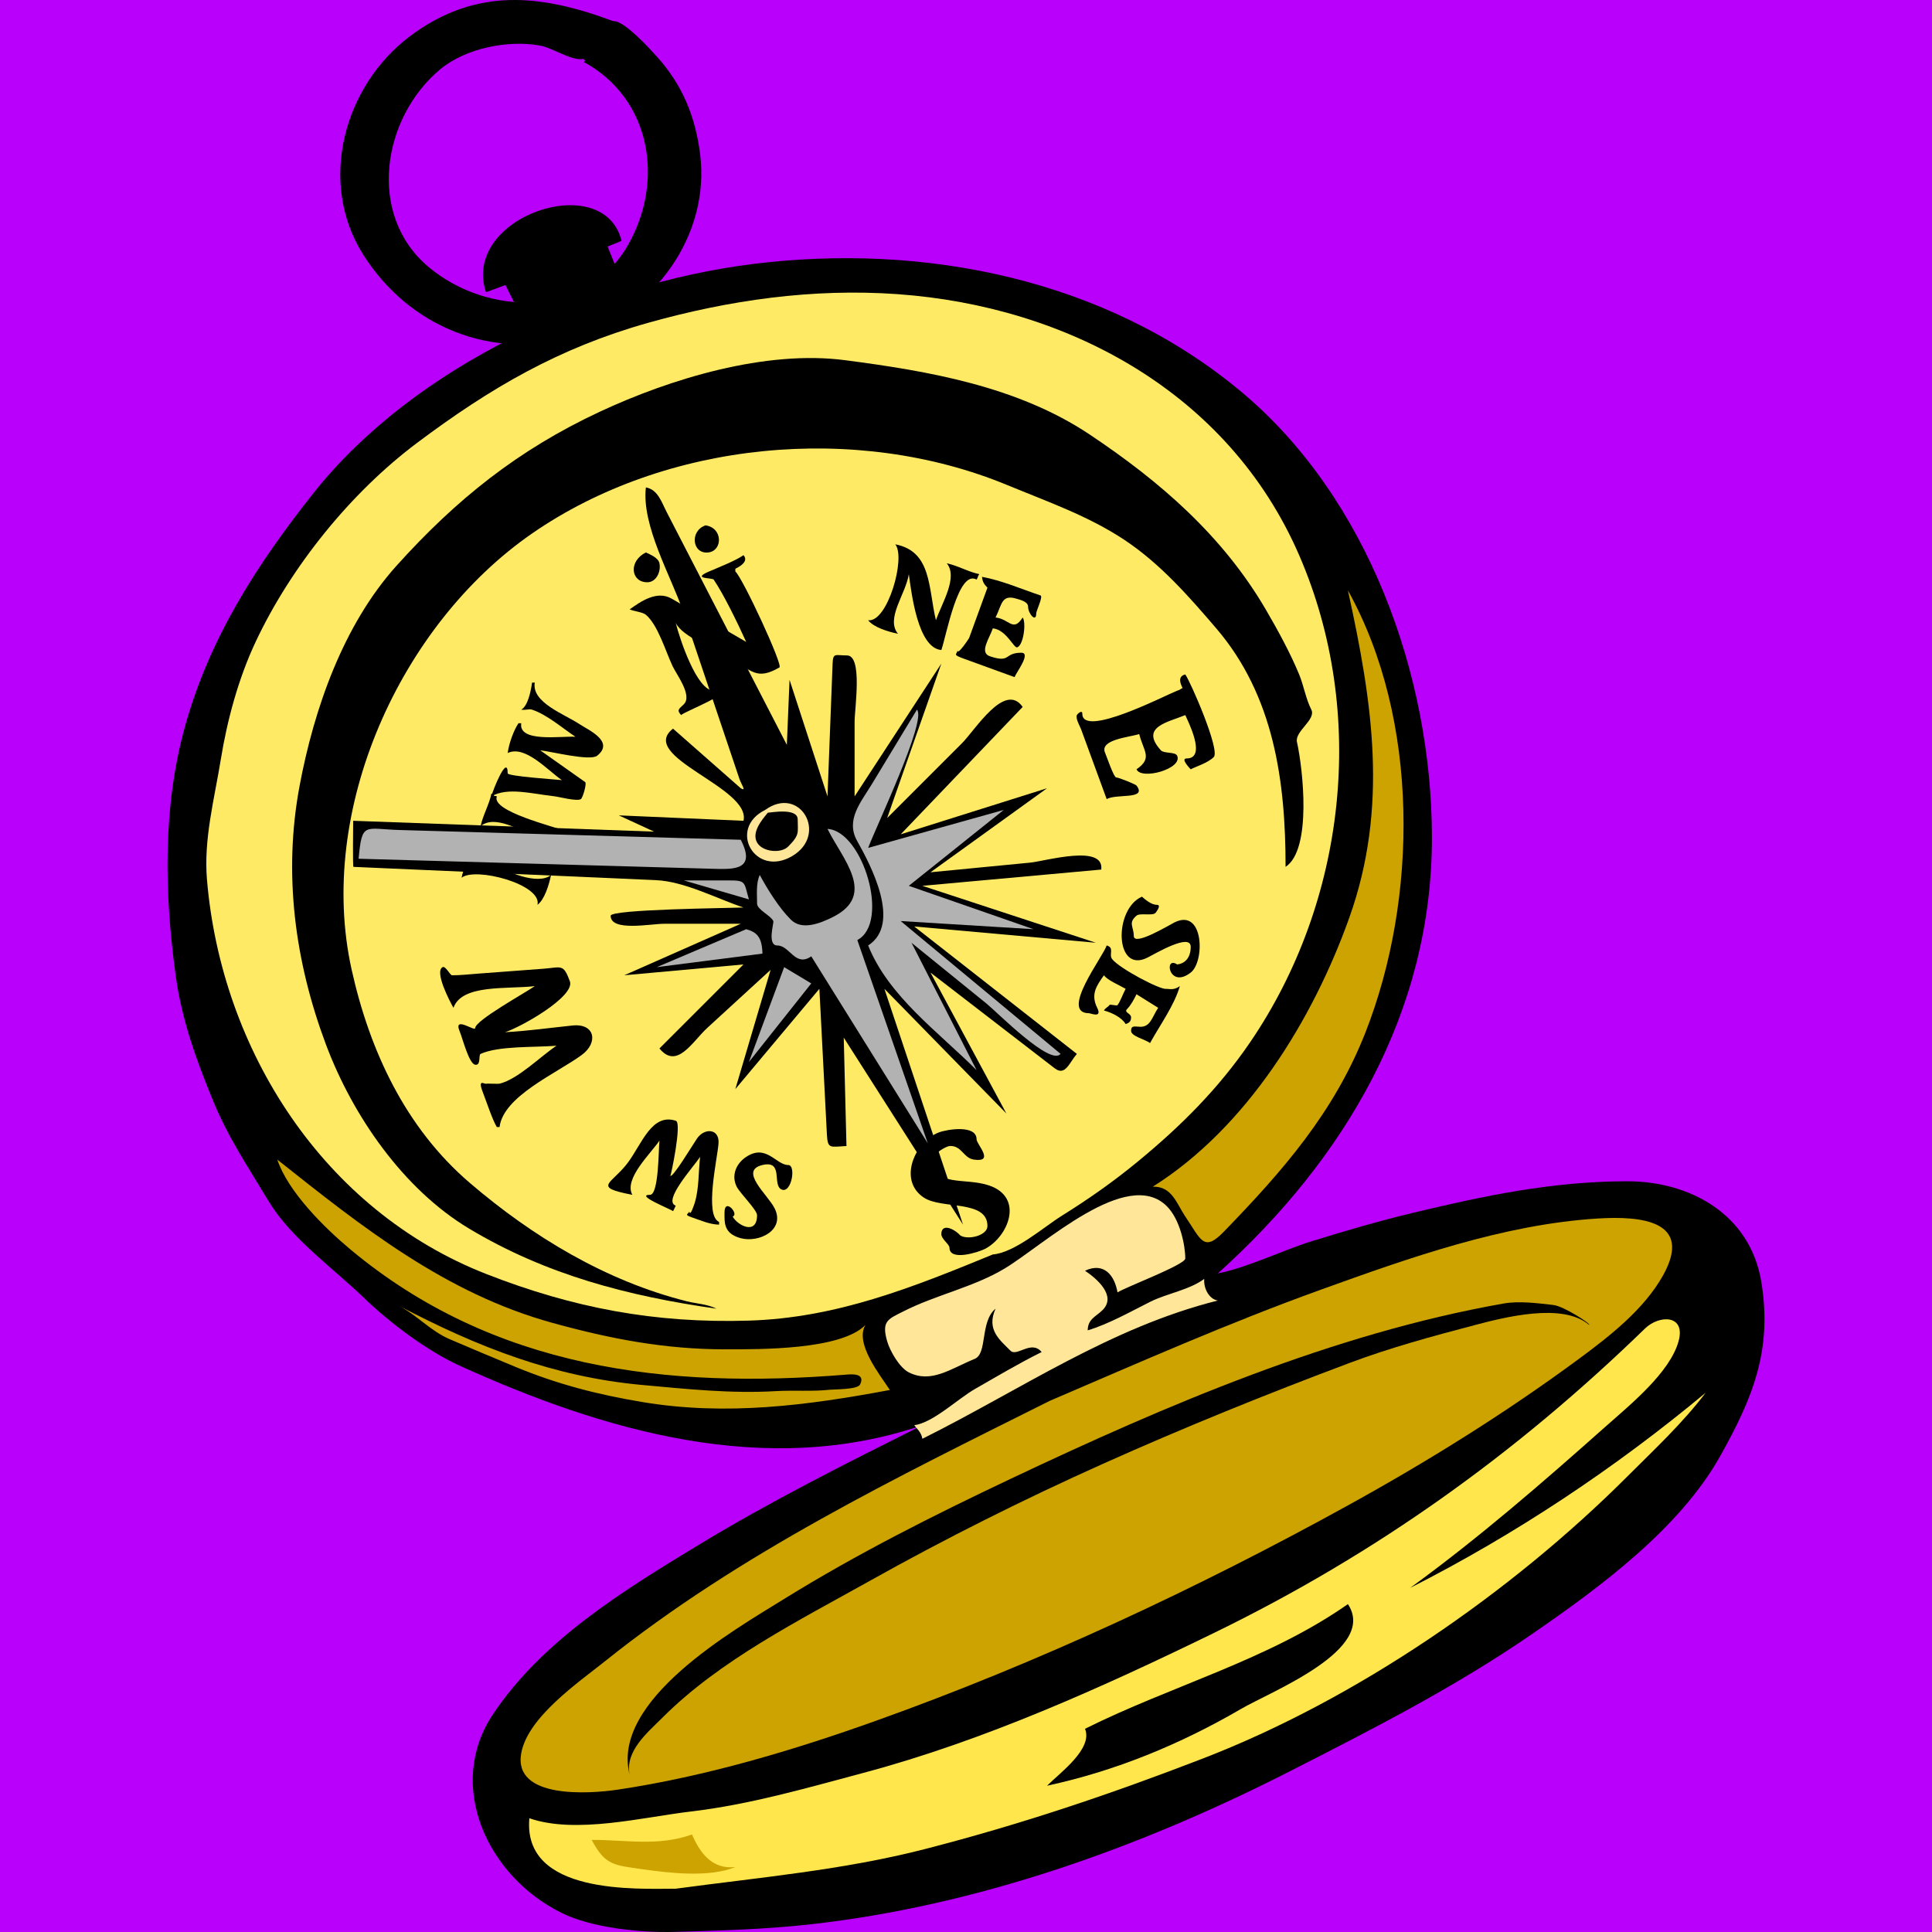
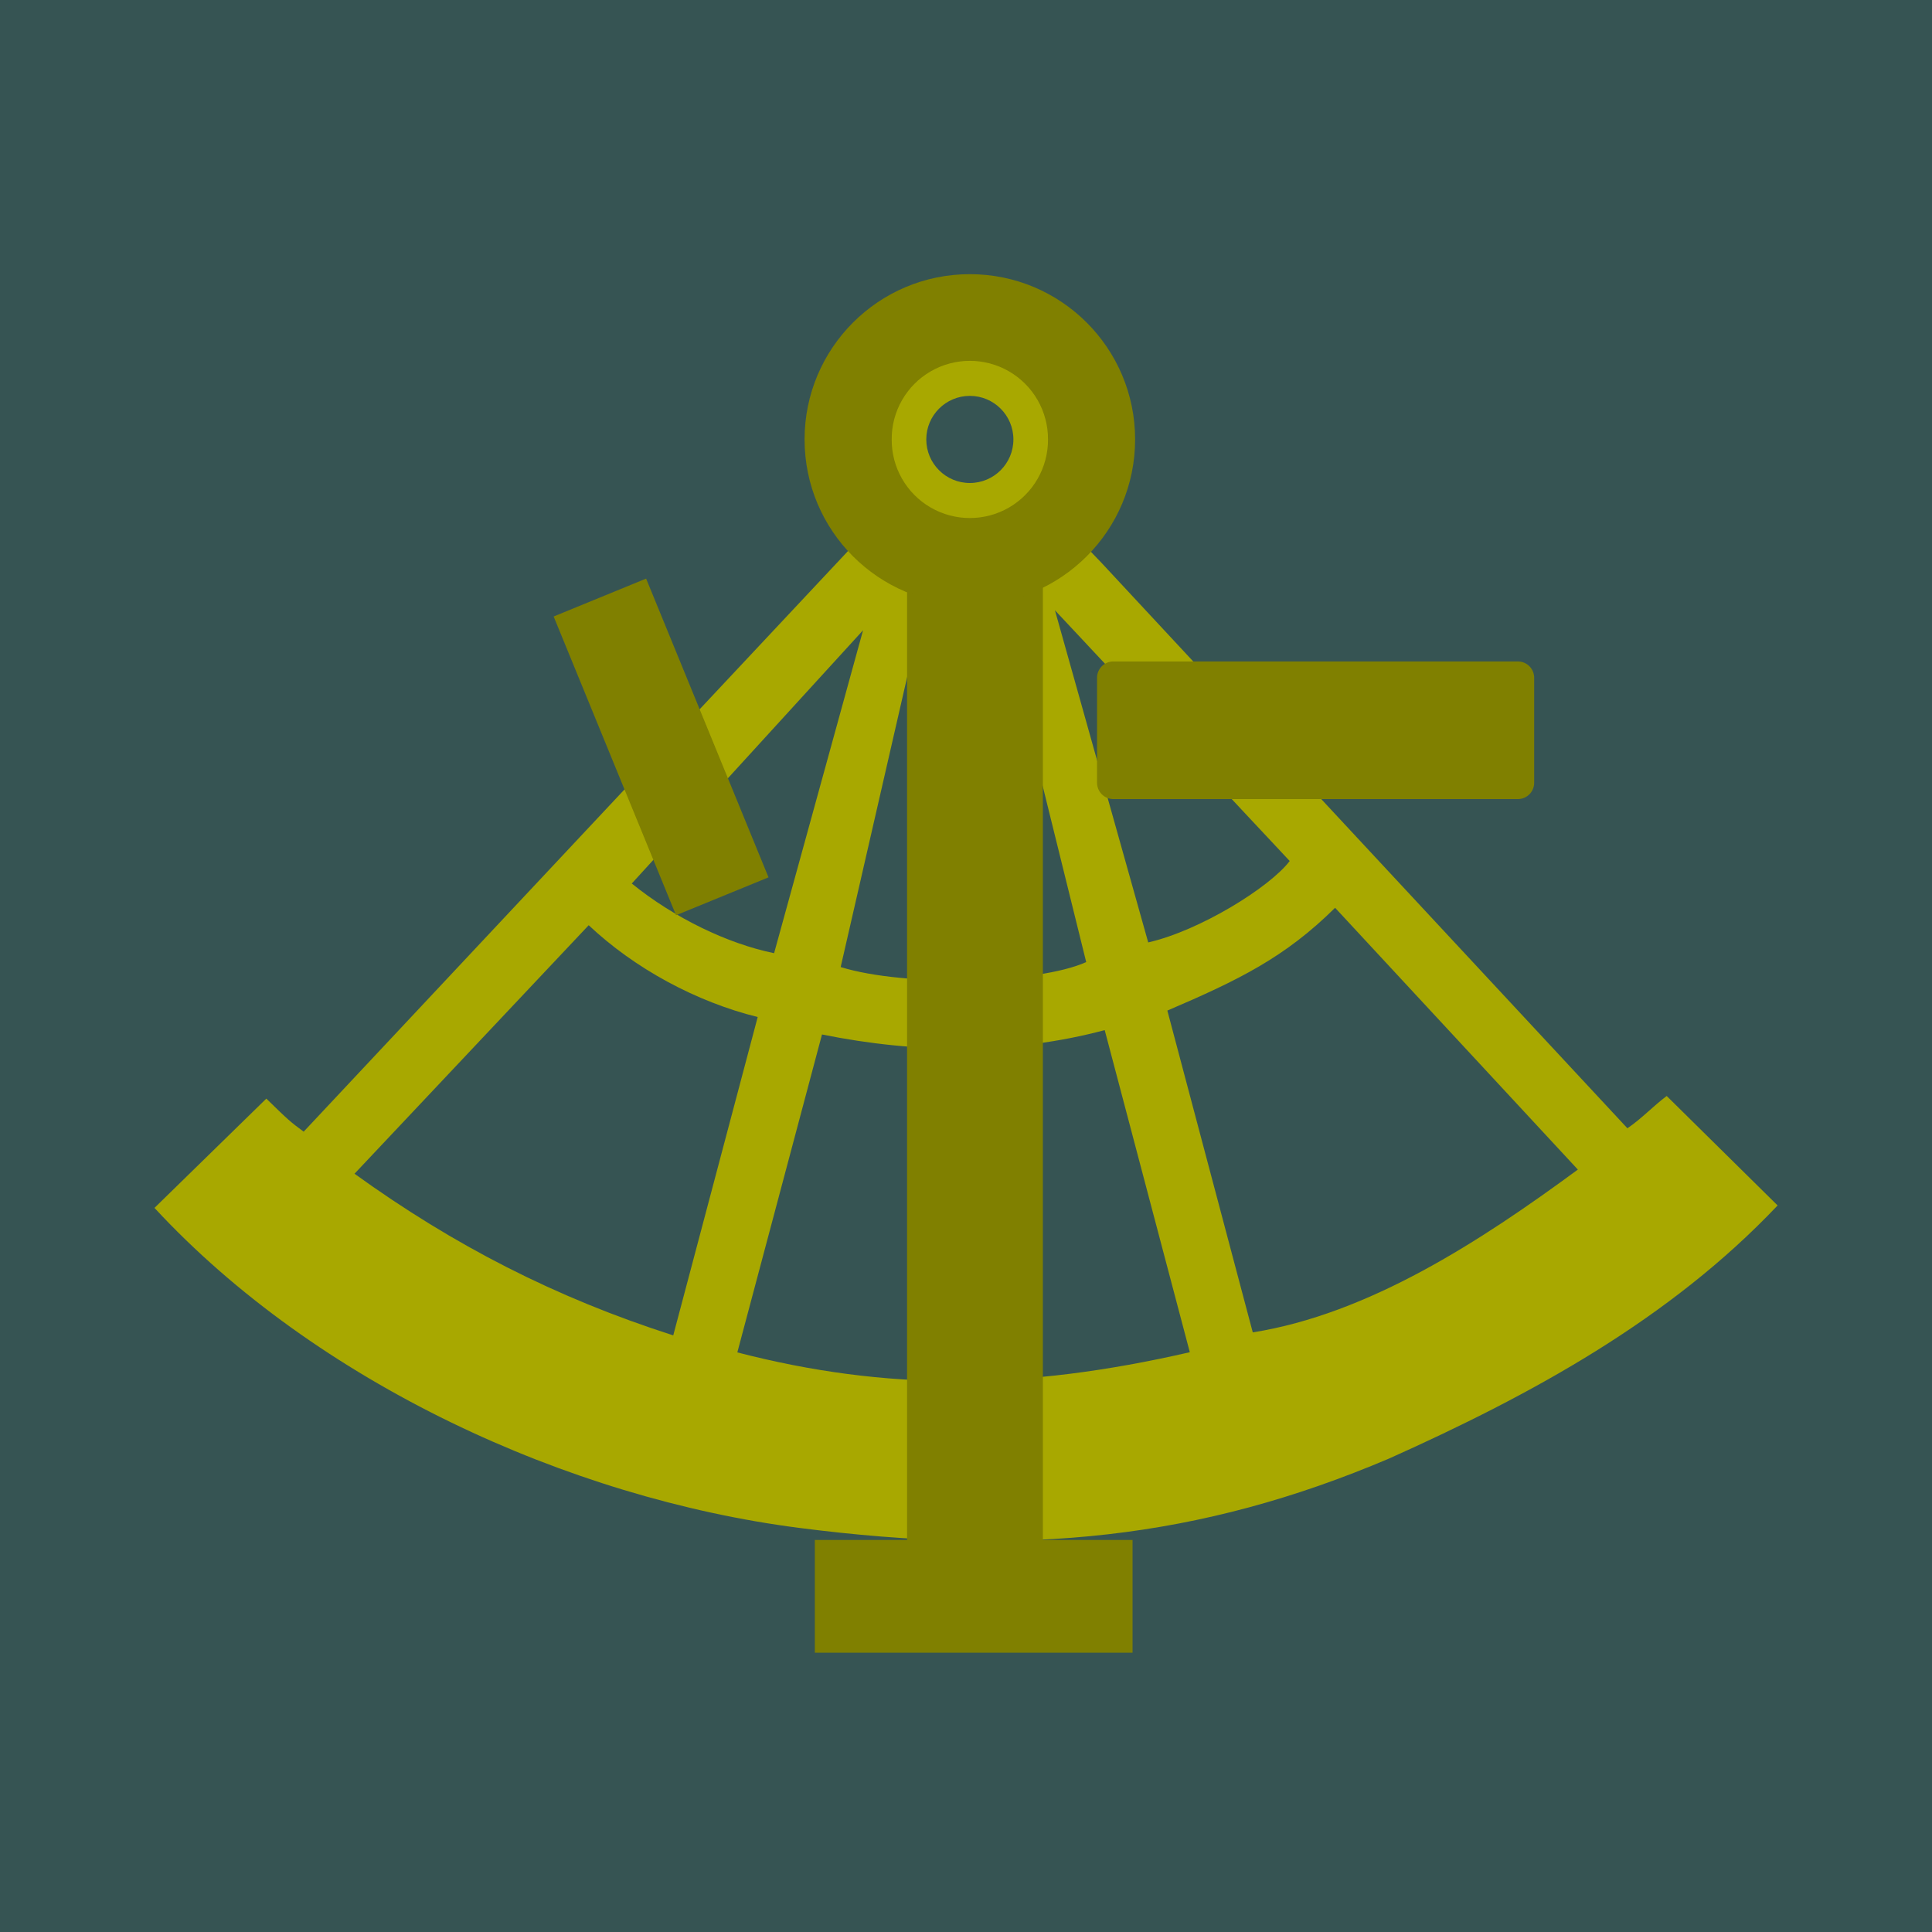
- <svg xmlns="http://www.w3.org/2000/svg" width="200px" height="200px" id="svg1345">
-   <defs id="defs1347" />
-   <g id="layer1">
-     <rect style="fill:#b800fb;fill-opacity:1;stroke:none;stroke-width:0.625;stroke-miterlimit:4;stroke-dasharray:none;stroke-opacity:1;overflow:visible" id="rect1345" width="200" height="200" x="0" y="0" />
-     <g transform="matrix(0.745012,0,0,0.745012,17.34203,2.729492e-5)" style="overflow:visible" id="g3">
-       <path d="M 104.887,198.034 C 94.294,203.33 83.789,208.597 73.656,214.749 C 63.303,221.034 52.063,227.929 45.214,238.206 C 38.602,248.128 44.44,260.731 54.798,265.824 C 58.954,267.867 65.705,268.567 70.391,268.436 C 76.745,268.259 82.976,268.092 89.288,267.391 C 112.565,264.805 135.244,256.671 155.971,246.108 C 167.549,240.208 178.894,234.425 189.623,227.034 C 198.915,220.633 210.046,212.459 215.708,202.385 C 220.308,194.202 223.019,187.525 221.449,178.072 C 219.908,168.788 211.644,164.138 202.817,164.138 C 192.52,164.138 183.004,166.133 173.031,168.527 C 168.33,169.655 163.742,170.993 159.121,172.424 C 154.804,173.762 150.331,176.036 145.937,176.943 C 163.578,161.068 175.718,140.612 175.689,116.31 C 175.662,93.875 166.822,69.118 149.131,54.381 C 130.369,38.751 105.105,33.704 81.253,36.691 C 59.256,39.445 34.268,50.842 20.241,68.559 C 12.447,78.404 5.862,88.604 2.446,100.868 C -0.693,112.139 -0.438,124.028 1.127,135.516 C 1.962,141.649 3.967,147.224 6.317,152.928 C 8.467,158.149 11.17,162.111 14.037,166.888 C 17.166,172.103 23.078,176.251 27.422,180.459 C 30.882,183.811 36.168,187.753 40.563,189.751 C 60.477,198.803 83.175,205.471 104.887,198.034" id="path5" />
-       <path d="M 114.678,174.308 C 103.507,178.892 92.945,183.143 80.717,183.503 C 67.717,183.886 56.389,181.756 44.293,177.025 C 21.702,168.19 7.472,145.928 5.48,122.208 C 5.008,116.586 6.504,111.069 7.403,105.524 C 8.293,100.03 9.868,94.237 12.24,89.191 C 17.152,78.745 25.435,68.469 34.655,61.553 C 44.897,53.87 54.394,48.349 66.718,44.874 C 78.011,41.69 89.701,40.035 101.443,40.873 C 125.122,42.563 147.45,54.579 157.239,77.139 C 166.777,99.119 163.748,125.284 150.447,144.795 C 146.058,151.233 140.853,156.429 134.864,161.362 C 131.417,164.201 128.054,166.559 124.263,168.928 C 121.709,170.525 117.744,174.044 114.678,174.308" id="path7" style="fill:#ffea66" />
-       <path d="M 164.016,82.037 C 167.422,97.565 169.702,112.132 164.195,127.553 C 159.144,141.694 149.93,156.699 136.899,164.892 C 139.578,164.808 140.219,167.267 141.419,169.035 C 143.601,172.25 143.962,174.048 146.775,171.144 C 154.949,162.711 162.068,154.594 166.432,143.514 C 173.777,124.865 173.996,99.97 164.016,82.037" id="path9" style="fill:#cca300" />
-       <path d="M 103.758,198.034 C 106.397,197.677 109.781,194.378 112.218,192.985 C 115.298,191.224 118.276,189.451 121.459,187.866 C 120.025,186.126 118.027,188.582 117.127,187.678 C 115.613,186.157 113.75,184.744 115.056,181.84 C 112.873,183.651 113.952,188.075 112.165,188.811 C 108.742,190.221 106.111,192.253 103.002,190.691 C 101.727,190.05 100.39,187.755 99.99,186.359 C 99.185,183.546 100.118,183.3 102.248,182.217 C 106.751,179.926 111.98,178.863 116.297,176.275 C 121.687,173.044 133.341,162.09 138.862,167.612 C 140.698,169.448 141.417,173.052 141.417,174.872 C 141.417,175.731 133.089,178.856 132.001,179.58 C 131.597,177.214 130.126,175.333 127.481,176.568 C 129.076,177.629 131.92,180.038 129.929,182.029 C 128.995,182.963 127.886,183.248 127.858,184.852 C 130.772,183.98 133.816,182.253 136.545,180.885 C 138.862,179.723 142.033,179.226 144.054,177.697 C 143.929,179.058 144.774,180.54 145.937,180.709 C 130.973,184.455 118.5,193.138 104.886,199.919 C 104.762,199.026 104.04,198.435 103.758,198.034" id="path11" style="fill:#ffe699" />
-       <path d="M 96.979,184.1 C 95.435,186.665 99.062,191.116 100.367,193.139 C 88.914,195.287 77.646,196.759 66.004,194.819 C 59.791,193.784 54.244,192.36 48.4,189.951 C 45.325,188.683 42.264,187.39 39.207,186.081 C 36.568,184.952 34.673,182.758 32.202,181.464 C 43.069,187.158 53.629,191.32 65.957,192.442 C 72.148,193.005 78.299,193.664 84.516,193.297 C 87.008,193.151 89.591,193.375 92.058,193.101 C 92.621,193.038 95.871,193.092 96.225,192.386 C 97.051,190.736 94.947,190.953 94.255,191.009 C 69.375,193.026 45.327,190.213 25.445,173.638 C 21.793,170.593 16.76,165.611 15.253,161.128 C 27.107,170.542 38.624,179.716 53.492,183.817 C 61.575,186.046 69.107,187.49 77.524,187.49 C 82.387,187.489 93.586,187.581 96.979,184.1" id="path13" style="fill:#cca300" />
-       <path d="M 122.588,194.646 C 101.295,205.292 79.509,215.845 60.822,230.8 C 57.132,233.753 50.051,238.589 49.148,243.605 C 47.996,249.998 58.6,249.267 62.577,248.671 C 74.769,246.844 86.879,243.233 98.483,239.085 C 121.043,231.02 143.164,220.681 164.126,209.116 C 175.17,203.023 185.897,196.343 196.057,188.856 C 200.35,185.692 205.185,181.929 207.816,177.194 C 212.03,169.607 204.738,168.938 198.72,169.312 C 185.602,170.128 172.517,174.782 160.251,179.202 C 147.473,183.807 135.066,189.297 122.588,194.646" id="path15" style="fill:#cca300" />
-       <path d="M 197.532,184.1 C 193.861,180.926 185.687,183.055 181.517,184.153 C 175.691,185.687 169.883,187.266 164.236,189.384 C 152.667,193.723 141.284,198.33 130.007,203.383 C 118.969,208.33 108.049,213.798 97.498,219.706 C 87.773,225.152 76.77,230.668 68.811,238.628 C 66.741,240.699 63.522,243.311 64.213,246.616 C 61.558,236.281 78.625,226.539 85.777,222.113 C 95.866,215.87 106.445,210.553 117.157,205.481 C 138.818,195.226 161.944,185.308 185.639,181.125 C 187.83,180.738 190.369,181.085 192.575,181.33 C 193.977,181.486 197.788,183.936 197.532,184.1" id="path17" />
-       <path d="M 70.616,262.436 C 82.213,260.869 93.907,259.848 105.245,256.927 C 118.64,253.477 130.909,249.345 143.825,244.36 C 165.224,236.1 186.664,221.325 202.83,205.167 C 206.571,201.427 210.525,197.745 213.73,193.517 C 201.168,203.982 187.255,213.239 172.677,220.632 C 182.263,213.657 191.114,205.961 199.964,198.092 C 203.193,195.222 208.764,190.722 209.962,186.36 C 210.98,182.655 207.285,182.667 205.292,184.603 C 187.42,201.965 167.973,215.897 145.51,226.846 C 129.935,234.438 113.49,241.862 96.694,246.342 C 88.821,248.443 80.843,250.756 72.721,251.71 C 66.078,252.489 56.73,254.891 50.276,252.645 C 49.32,263.322 65.229,262.436 70.616,262.436" id="path19" style="fill:#ffe64d" />
-       <path d="M 164.016,222.891 C 152.887,230.687 139.516,234.204 127.483,240.216 C 128.628,242.99 124.005,246.33 122.21,248.125 C 131.707,246.087 140.744,242.363 149.147,237.465 C 153.333,235.024 168.195,229.228 164.016,222.891" id="path21" />
-       <path d="M 155.354,120.451 C 155.354,108.597 153.762,96.698 145.712,87.3 C 141.887,82.834 137.941,78.335 133.007,75.048 C 127.963,71.687 122.266,69.71 116.684,67.4 C 95.742,58.736 69.245,61.261 50.652,74.128 C 32.271,86.848 20.681,112.632 25.579,134.715 C 28.083,146.003 33.066,156.71 42.001,164.363 C 50.718,171.831 60.938,178.013 72.19,180.822 C 73.552,181.162 75.012,181.201 76.266,181.841 C 63.993,180.085 52.617,177.143 41.895,170.71 C 32.776,165.239 25.744,155.076 22.02,145.151 C 17.691,133.614 16.063,121.406 18.348,109.209 C 20.347,98.539 24.388,86.866 31.822,78.606 C 40.128,69.377 48.724,62.504 60.031,57.224 C 69.886,52.622 83.073,48.605 94.133,50.047 C 105.758,51.561 118.106,53.686 128.111,60.36 C 137.931,66.91 146.624,74.442 152.637,84.75 C 154.264,87.54 156.012,90.731 157.239,93.712 C 157.902,95.323 158.138,97.027 158.932,98.608 C 159.628,99.994 156.604,101.613 156.936,103.104 C 157.762,106.806 159.04,118.037 155.354,120.451" id="path23" />
-       <path d="M 66.471,76.765 C 64.019,77.98 64.366,80.907 66.66,80.907 C 67.911,80.907 68.589,79.432 68.354,78.272 C 68.197,77.494 67.082,77.057 66.471,76.765" id="path25" />
-       <path d="M 74.757,72.999 C 72.53,73.757 72.89,77.012 75.132,76.765 C 77.161,76.542 77.195,73.34 74.757,72.999" id="path27" />
-       <path d="M 70.616,86.555 C 71.183,88.805 73.551,95.971 75.888,95.971 C 79.489,95.971 71.879,98.818 71.367,99.362 C 70.703,98.629 71.072,98.525 71.744,97.855 C 72.967,96.634 70.713,93.707 70.176,92.556 C 69.169,90.397 68.128,86.823 66.472,85.427 C 66.012,85.039 64.777,84.938 64.214,84.673 C 65.747,83.585 67.99,81.984 70.068,83.191 C 73.514,85.192 76.961,87.193 80.407,89.194 C 79.086,86.288 77.251,82.543 75.886,80.533 C 75.701,80.261 72.761,80.473 75.206,79.426 C 76.793,78.745 78.943,77.901 80.032,77.142 C 80.637,77.832 80.003,78.506 78.898,79.025 C 78.898,79.15 78.898,79.276 78.898,79.402 C 79.946,80.354 85.556,92.439 85.027,92.741 C 81.841,94.56 81.233,93.24 78.055,91.353 C 76.121,90.202 71.546,88.501 70.616,86.555" id="path29" />
-       <path d="M 110.161,171.671 C 111.257,172.342 113.928,171.675 113.928,170.354 C 113.928,166.665 107.584,168.072 105.076,166.399 C 101.471,163.995 103.828,158.647 107.144,157.361 C 108.293,156.916 112.418,156.241 112.418,158.301 C 112.418,159.012 115.005,161.558 112.043,161.127 C 110.578,160.914 110.335,159.113 108.652,159.243 C 108.159,159.281 106.393,160.339 106.393,160.938 C 106.393,165.053 110.685,163.559 114.112,164.704 C 119.115,166.375 116.799,171.907 113.548,173.554 C 112.677,173.994 108.652,175.294 108.652,173.366 C 108.652,172.895 107.522,172.175 107.522,171.483 C 107.523,169.932 109.272,170.695 110.161,171.671" id="path31" />
-       <path d="M 94.342,92.205 C 92.344,93.42 93.433,100.679 93.39,102.918 C 93.335,105.774 92.056,111.173 93.963,113.672 C 94.091,106.518 94.287,99.36 94.342,92.205" id="path33" style="fill:#ffffff" />
-       <path d="M 81.161,109.529 C 83.043,109.059 84.84,108.771 86.81,108.4 C 80.658,96.222 74.506,84.045 68.354,71.867 C 70.673,78.559 72.992,85.251 75.311,91.943 C 76.831,96.331 78.352,100.718 79.872,105.106 C 80.212,106.085 81.936,109.963 81.161,109.529" id="path35" style="fill:#ffffff" />
-       <path d="M 140.29,95.971 C 140.735,95.847 140.638,95.796 141.042,95.595 C 140.493,94.553 140.607,93.905 141.419,93.712 C 142.157,94.755 146.308,104.263 145.372,105.198 C 144.553,106.017 142.833,106.537 142.173,106.894 C 142.186,106.901 140.666,105.386 141.607,105.386 C 144.515,105.386 141.644,99.925 141.419,99.362 C 139.005,100.368 135.065,100.992 138.028,104.257 C 138.456,104.729 140.038,104.441 140.29,105.011 C 141.097,106.836 135.279,108.428 134.642,106.894 C 136.926,105.329 135.616,104.39 135.017,101.997 C 133.689,102.439 129.452,102.749 130.277,104.609 C 130.484,105.075 131.479,108.023 131.814,108.023 C 132.155,108.023 134.508,108.976 134.642,109.152 C 136.168,111.162 131.864,110.245 130.496,111.035 C 129.309,107.796 128.122,104.557 126.935,101.318 C 126.795,100.939 126.14,99.839 126.355,99.361 C 126.434,99.184 127.111,98.576 127.111,99.172 C 127.11,102.594 138.634,96.612 140.29,95.971" id="path37" />
-       <path d="M 46.887,143.425 C 50.017,143.261 53.151,142.817 56.27,142.494 C 59.424,142.168 59.88,144.899 57.54,146.6 C 53.966,149.199 46.667,152.317 46.136,156.606 C 46.01,156.606 45.884,156.606 45.758,156.606 C 45.125,155.552 44.4,153.297 43.794,151.721 C 43.06,149.811 44.063,150.693 44.254,150.579 C 44.312,150.545 45.976,150.619 46.136,150.579 C 48.717,149.937 51.805,146.8 54.044,145.307 C 50.776,145.559 46.055,145.303 43.5,146.438 C 43.181,146.58 43.595,148.082 42.746,147.944 C 41.879,147.803 40.993,144.259 40.592,143.298 C 39.667,141.079 42.746,143.382 42.746,142.86 C 42.746,141.791 49.642,137.997 51.032,137.023 C 47.241,137.477 40.907,136.702 39.733,140.035 C 39.272,139.246 37.037,134.995 38.226,134.386 C 38.638,134.175 39.251,135.515 39.544,135.515 C 40.73,135.515 41.914,135.379 43.095,135.291 C 46.126,135.063 49.156,134.836 52.187,134.609 C 54.773,134.415 54.981,133.873 55.905,136.337 C 56.694,138.446 49.029,142.771 46.887,143.425" id="path39" />
-       <path d="M 45.004,119.699 C 46.931,121.198 51.505,123.049 53.29,121.581 C 52.999,122.983 52.387,124.989 51.407,125.724 C 52.052,122.879 42.784,120.432 40.863,121.958 C 41.839,116.875 46.922,117.386 51.407,116.31 C 48.869,115.358 45.462,113.155 43.5,114.802 C 43.821,113.264 44.686,111.822 45.005,110.283 C 45.131,110.283 45.257,110.283 45.383,110.283 C 45.277,110.821 45.518,110.485 45.758,110.66 C 44.959,112.733 53.63,114.816 55.552,115.556 C 55.305,118.433 46.944,120.546 45.004,119.699" id="path41" />
-       <path d="M 51.786,104.256 C 53.869,105.728 55.953,107.2 58.036,108.672 C 58.277,108.842 57.711,110.852 57.435,111.035 C 56.901,111.389 54.331,110.703 53.722,110.638 C 50.675,110.312 47.242,109.327 45.004,110.66 C 45.185,109.789 47.265,104.694 47.265,107.457 C 47.265,107.859 53.986,108.31 54.798,108.4 C 52.798,107.025 49.677,103.483 47.265,104.634 C 47.458,103.186 48.165,101.367 48.769,100.491 C 48.895,100.491 49.021,100.491 49.148,100.491 C 48.736,103.204 54.676,102.256 56.681,102.374 C 54.783,101.108 52.758,99.319 50.652,98.608 C 50.231,98.466 49.868,98.705 49.148,98.608 C 50.067,98.103 50.49,96.051 50.652,94.843 C 50.778,94.843 50.905,94.843 51.031,94.843 C 50.556,97.622 55.156,99.225 57.264,100.63 C 58.467,101.431 62.176,103.036 59.693,105.011 C 58.707,105.795 53.177,104.389 51.786,104.256" id="path43" />
-       <path d="M 103.003,79.777 C 102.601,82.513 99.746,85.923 101.495,88.064 C 100.094,87.771 98.094,87.156 97.353,86.181 C 100.04,86.543 102.629,77.472 101.12,75.634 C 106.204,76.615 105.693,81.691 106.769,86.181 C 107.626,83.751 109.865,80.213 108.278,78.272 C 109.815,78.593 111.257,79.457 112.794,79.778 C 112.581,80.03 112.616,80.26 112.419,80.532 C 109.866,79.096 108.252,88.216 107.523,90.322 C 104.247,90.043 103.373,82.408 103.003,79.777" id="path45" />
-       <path d="M 113.928,81.66 C 113.509,81.227 113.237,80.875 113.174,80.154 C 115.913,80.646 118.647,81.852 121.304,82.737 C 121.696,82.867 120.705,84.868 120.705,85.237 C 120.705,86.589 119.576,85.256 119.576,84.31 C 119.576,83.635 118.654,83.388 117.879,83.165 C 115.865,82.589 115.934,84.043 115.056,85.802 C 116.979,86.004 117.491,87.897 118.822,85.802 C 119.327,86.47 118.963,89.626 118.068,89.946 C 117.594,90.115 116.574,87.51 114.677,87.308 C 114.212,88.704 112.739,90.678 114.28,91.192 C 117.226,92.176 116.184,90.697 118.633,90.697 C 120.035,90.697 117.968,93.388 117.694,94.086 C 115.363,93.239 113.033,92.392 110.702,91.544 C 108.948,90.906 109.704,91.013 109.782,90.319 C 109.678,91.242 111.349,88.739 111.382,88.65 C 112.231,86.321 113.079,83.991 113.928,81.66" id="path47" />
-       <path d="M 140.29,134.009 C 141.428,133.88 142.173,133.026 142.173,131.561 C 142.173,129.573 137.196,132.543 136.148,133.068 C 131.602,135.344 131.447,126.322 135.392,124.594 C 135.858,124.984 136.677,125.724 137.464,125.724 C 138.209,125.724 137.271,126.857 137.275,126.853 C 136.834,127.293 135.125,126.818 134.642,127.23 C 133.436,128.26 134.263,128.747 134.263,130.054 C 134.263,131.524 139.136,128.559 139.913,128.171 C 144.013,126.121 144.163,133.603 142.173,135.141 C 139.133,137.488 138.407,132.758 140.29,134.009" id="path49" />
-       <path d="M 138.782,137.398 C 139.475,137.45 139.894,137.55 140.665,137.023 C 139.872,139.738 137.908,142.413 136.524,144.93 C 135.794,144.399 133.887,143.987 133.887,143.236 C 133.887,142.406 134.435,142.673 135.205,142.673 C 136.595,142.673 136.811,141.296 137.652,140.035 C 136.648,139.407 135.644,138.78 134.64,138.152 C 134.298,138.846 133.866,139.671 133.319,140.223 C 132.864,140.683 133.886,140.808 133.886,141.352 C 133.886,141.973 133.582,142.139 133.132,142.295 C 132.595,141.383 131.257,140.718 130.118,140.411 C 130.281,140.07 130.793,139.846 130.872,139.657 C 130.945,139.482 131.873,139.815 132.001,139.657 C 132.384,139.185 132.784,138.022 133.132,137.397 C 132.13,136.825 130.596,136.195 130.118,135.514 C 129.148,136.887 128.222,138.123 129.171,140.02 C 129.928,141.533 128.276,140.788 128.048,140.788 C 123.891,140.788 130.053,132.856 130.493,131.373 C 131.627,131.674 130.761,132.623 131.247,133.256 C 132.27,134.588 138.053,137.603 138.782,137.398" id="path51" />
-       <path d="M 78.524,169.035 C 79.173,170.26 81.915,171.705 81.915,168.847 C 81.915,168.125 79.538,165.789 79.088,164.893 C 78.329,163.384 78.944,161.719 80.406,160.75 C 83.205,158.895 84.56,161.879 86.243,161.879 C 87.388,161.879 86.692,165.938 85.301,165.271 C 83.984,164.639 85.648,161.177 82.664,161.879 C 79.339,162.661 83.411,165.996 84.36,167.904 C 85.87,170.939 82.167,172.721 79.652,172.048 C 77.248,171.403 77.394,169.86 77.394,168.47 C 77.395,166.337 79.477,168.731 78.524,169.035" id="path53" />
-       <path d="M 69.862,163.387 C 70.209,163.655 72.838,159.299 73.557,158.221 C 74.578,156.69 76.707,156.779 76.562,158.873 C 76.422,160.896 74.56,168.902 76.641,169.787 C 76.641,169.913 76.641,170.038 76.641,170.164 C 75.313,170.14 74.111,169.572 72.851,169.152 C 71.576,168.727 72.536,168.675 72.499,168.281 C 72.592,169.275 73.251,167.148 73.25,167.152 C 73.863,165.213 73.765,162.776 74.003,160.75 C 73.039,162.196 68.774,166.871 70.616,167.527 C 70.614,167.532 70.239,168.369 70.238,168.281 C 69.813,167.975 64.913,166.022 67.038,166.022 C 68.269,166.022 68.215,159.743 68.355,158.489 C 67.169,160.267 63.36,163.806 64.589,166.022 C 58.857,164.918 61.752,164.545 63.991,161.515 C 65.91,158.919 67.309,154.622 70.639,155.736 C 71.511,156.028 69.92,163.517 69.862,163.387" id="path55" />
-       <path d="M 63.083,33.454 C 60.628,23.421 40.735,30.124 44.253,40.609 C 47.796,39.289 51.34,37.969 54.883,36.649 C 56.234,36.146 63.14,33.518 63.083,33.454" id="path57" />
-       <path d="M 46.511,38.727 C 47.674,41.052 48.836,43.376 49.999,45.701 C 50.606,46.916 54.821,44.182 55.883,43.697 C 58.377,42.557 60.87,41.418 63.364,40.278 C 63.616,40.163 61.113,34.203 60.822,33.456 C 57.944,34.59 48.555,39.787 46.511,38.727" id="path59" />
-       <path d="M 57.81,8.598 C 67.255,13.726 69.028,25.212 63.99,34.033 C 58.102,44.341 44.436,43.905 36.321,37.138 C 27.597,29.865 29.867,16.319 37.873,9.644 C 41.447,6.665 47.377,5.523 51.786,6.338 C 53.428,6.641 55.824,8.27 57.435,8.221 C 59.331,8.163 60.676,4.861 61.951,2.948 C 51.919,-0.797 42.845,-1.838 33.678,5.04 C 24.57,11.874 20.839,25.221 27.122,35.274 C 33.5,45.479 45.204,50.187 56.776,46.719 C 67.598,43.476 75.429,32.724 74.002,21.401 C 73.342,16.164 71.524,11.769 67.978,7.843 C 67.097,6.868 63.382,2.767 61.951,2.947 C 60.541,3.125 59.299,7.932 57.81,8.598" id="path61" />
-       <path d="M 48.769,5.96 C 51.9,5.96 55.901,6.099 58.185,8.598 C 59.44,6.715 60.696,4.831 61.951,2.948 C 57.557,3.952 53.163,4.956 48.769,5.96" id="path63" />
-       <path d="M 86.811,97.854 C 86.811,102.502 86.618,104.007 89.448,107.646 C 88.568,104.382 87.689,101.118 86.811,97.854" id="path65" style="fill:#ffffff" />
-       <path d="M 79.653,109.529 C 76.515,106.767 73.376,104.006 70.238,101.244 C 65.232,105.157 81.115,109.411 80.032,114.049 C 74.257,113.798 68.481,113.546 62.705,113.295 C 64.337,114.048 65.968,114.802 67.6,115.555 C 53.666,115.053 39.731,114.551 25.797,114.049 C 25.797,114.694 25.715,120.447 25.835,120.452 C 27.171,120.511 28.508,120.569 29.844,120.628 C 36.757,120.931 43.67,121.234 50.583,121.538 C 56.332,121.79 62.081,122.042 67.829,122.294 C 71.855,122.471 76.221,124.83 80.031,126.1 C 77.866,126.188 61.575,126.339 61.575,127.244 C 61.575,129.486 67.117,128.359 68.994,128.359 C 72.546,128.359 76.099,128.359 79.651,128.359 C 74.253,130.744 68.856,133.13 63.458,135.515 C 68.982,135.013 74.506,134.511 80.031,134.009 C 76.138,137.901 72.246,141.793 68.353,145.684 C 70.791,148.674 72.936,144.716 75.01,142.816 C 77.939,140.132 80.868,137.448 83.797,134.763 C 82.164,140.286 80.53,145.809 78.897,151.332 C 82.79,146.687 86.683,142.042 90.576,137.397 C 90.802,141.761 91.027,146.126 91.252,150.491 C 91.375,152.869 91.497,155.246 91.62,157.624 C 91.728,159.72 92.088,159.346 94.34,159.242 C 94.214,154.221 94.088,149.199 93.961,144.178 C 99.485,152.84 105.01,161.501 110.534,170.163 C 106.893,159.241 103.252,148.319 99.611,137.397 C 105.26,143.171 110.909,148.947 116.559,154.721 C 113.044,148.194 109.529,141.666 106.014,135.139 C 109.75,138.018 113.486,140.898 117.222,143.777 C 119.237,145.331 121.252,146.883 123.268,148.437 C 124.74,149.571 125.277,147.692 126.353,146.437 C 118.821,140.537 111.289,134.636 103.757,128.735 C 112.168,129.488 120.579,130.242 128.99,130.995 C 120.955,128.359 112.921,125.722 104.886,123.086 C 113.171,122.333 121.457,121.58 129.742,120.826 C 130.187,117.235 121.942,119.661 119.869,119.862 C 115.251,120.309 110.633,120.756 106.015,121.203 C 111.413,117.311 116.81,113.419 122.209,109.527 C 115.431,111.661 108.652,113.796 101.874,115.93 C 107.523,110.029 113.173,104.129 118.823,98.228 C 116.341,94.688 112.25,101.412 110.377,103.285 C 106.915,106.747 103.453,110.208 99.991,113.67 C 102.502,106.514 105.012,99.358 107.523,92.202 C 103.505,98.354 99.488,104.506 95.47,110.658 C 95.47,107.213 95.47,103.767 95.47,100.322 C 95.47,98.415 96.622,91.073 94.409,91.073 C 92.748,91.073 92.473,90.655 92.412,92.235 C 92.322,94.57 92.232,96.905 92.142,99.24 C 91.996,103.046 91.85,106.852 91.703,110.657 C 89.945,105.259 88.187,99.86 86.43,94.462 C 86.305,97.475 86.18,100.487 86.055,103.5 C 82.617,96.839 79.179,90.178 75.741,83.518 C 73.616,79.4 71.49,75.282 69.364,71.164 C 68.631,69.744 68.148,68.046 66.47,67.723 C 65.842,73.059 70.018,80.149 71.658,85.023 C 73.58,90.736 75.503,96.449 77.426,102.162 C 78.107,104.185 78.787,106.208 79.468,108.231 C 79.72,108.979 80.506,110.047 79.653,109.529" id="path67" />
-       <path d="M 79.653,116.685 C 69.939,116.408 60.224,116.13 50.51,115.852 C 44.429,115.678 38.349,115.504 32.269,115.331 C 27.349,115.19 27.022,114.132 26.552,119.322 C 36.871,119.614 47.19,119.907 57.51,120.2 C 63.58,120.372 69.65,120.544 75.72,120.717 C 78.597,120.798 81.859,120.974 79.653,116.685" id="path69" style="fill:#b2b2b2" />
-       <path d="M 83.044,112.543 C 77.777,115.138 81.63,122.011 86.81,118.945 C 91.854,115.96 87.872,109.039 83.044,112.543" id="path71" style="fill:#ffe699" />
-       <path d="M 83.419,112.918 C 82.517,113.992 81.145,115.676 81.915,117.062 C 82.654,118.392 85.246,118.631 86.244,117.627 C 87.881,115.981 87.564,115.702 87.564,113.861 C 87.564,112.154 83.641,112.958 83.419,112.918" id="path73" />
-       <path d="M 104.132,98.607 C 102.05,102.047 99.967,105.488 97.885,108.928 C 96.35,111.464 94.177,113.92 95.827,116.856 C 97.762,120.298 102.013,128.377 97.353,131.373 C 100.184,138.44 107.083,143.361 112.418,148.696 C 109.404,142.796 106.391,136.896 103.377,130.996 C 106.847,133.81 110.317,136.626 113.787,139.44 C 115.304,140.67 122.676,148.168 124.094,146.437 C 116.688,140.285 109.281,134.133 101.874,127.981 C 108.025,128.358 114.176,128.735 120.327,129.112 C 114.553,127.103 108.778,125.095 103.003,123.086 C 107.398,119.571 111.792,116.056 116.186,112.542 C 109.909,114.299 103.631,116.057 97.353,117.814 C 98.434,114.917 105.539,100.042 104.132,98.607" id="path75" style="fill:#b2b2b2" />
-       <path d="M 71.745,122.334 C 74.757,123.213 77.769,124.091 80.782,124.97 C 80.074,122.477 80.403,122.334 77.884,122.334 C 75.837,122.334 73.792,122.334 71.745,122.334" id="path77" style="fill:#b2b2b2" />
-       <path d="M 80.407,129.114 C 76.264,130.871 72.121,132.629 67.979,134.386 C 72.875,133.758 77.77,133.131 82.666,132.503 C 82.604,130.24 81.92,129.532 80.407,129.114" id="path79" style="fill:#b2b2b2" />
-       <path d="M 85.682,134.386 C 84.049,138.78 82.415,143.174 80.782,147.568 C 83.671,143.927 86.559,140.287 89.448,136.646 C 88.192,135.893 86.937,135.14 85.682,134.386" id="path81" style="fill:#b2b2b2" />
-       <path d="M 95.847,130.62 C 99.112,140.036 102.376,149.452 105.641,158.867 C 100.243,150.205 94.846,141.543 89.448,132.881 C 87.243,134.437 86.457,131.375 84.739,131.375 C 83.27,131.375 84.285,128.233 84.175,127.983 C 83.825,127.196 81.917,126.416 81.917,125.536 C 81.917,124.163 81.758,122.734 82.292,121.581 C 83.407,123.634 84.98,126.168 86.623,127.795 C 88.138,129.295 90.621,128.338 92.446,127.425 C 98.628,124.335 93.731,119.317 91.707,115.178 C 96.606,115.458 100.454,128.2 95.847,130.62" id="path83" style="fill:#b2b2b2" />
-       <path d="M 58.939,255.656 C 60.815,259.197 61.992,259.161 66.059,259.739 C 69.816,260.273 75.323,260.905 78.898,259.423 C 75.632,259.803 73.967,257.4 72.874,254.903 C 68.151,256.588 63.701,255.637 58.939,255.656" id="path85" style="fill:#cca300" />
-     </g>
-   </g>
+ <svg xmlns="http://www.w3.org/2000/svg" id="svg1890" width="758" height="758" version="1.0">
+   <defs id="defs1893" />
+   <rect style="opacity:1;fill:#365453;fill-opacity:1;stroke:none;stroke-width:4;stroke-miterlimit:4;stroke-dasharray:none;stroke-opacity:1" id="rect1901" width="758" height="758" x="0" y="0" />
+   <path style="fill:#a8a800;fill-opacity:1" d="M 466.808,530.525 L 433.422,404.151 C 397.453,413.77 359.474,413.337 322.5,405.866 L 289.285,530.6 C 347.78,545.744 401.759,545.497 466.808,530.525 z M 426.159,377.463 L 392.47,241.129 L 361.495,241.298 L 329.827,379.416 C 355.363,387.308 407.353,385.929 426.159,377.463 z M 313.5,599.448 C 222.913,587.774 124.172,542.552 60.608,473.909 L 104.491,431.031 C 113.191,439.529 113.886,440.123 119.144,444 L 334.927,213.817 L 426.816,215.256 L 432.215,220.878 L 638.5,442.667 C 644.033,438.928 648.579,433.994 653.911,430 L 697.427,472.945 C 655.023,517.741 600.573,547.336 544.996,572.243 C 470.625,603.865 401.985,610.852 313.5,599.448 z M 297.275,399.025 C 273.162,393.048 249.049,380.035 230.967,363 L 139.089,460.503 C 178.077,488.62 217.893,509.097 264.142,523.924 L 297.275,399.025 z M 619.054,458.869 L 523.811,356.16 C 504.211,375.559 486.176,384.432 458,396.489 L 491.511,522.75 C 537.012,515.48 580.561,487.2 619.054,458.869 z M 338.611,247.277 L 247.869,346.642 C 264.502,360.117 285.433,370.243 303.711,373.973 L 338.611,247.277 z M 506,337.809 L 413.895,239.44 L 450.488,369.75 C 470.684,365.163 498.155,348.141 506,337.809 z " id="path1899" />
+   <rect style="opacity:1;fill:olive;fill-opacity:1;stroke:none;stroke-width:4;stroke-miterlimit:4;stroke-dasharray:none;stroke-opacity:1" id="rect1903" width="53.281" height="419.212" x="355.878" y="228.204" />
+   <rect style="opacity:1;fill:olive;fill-opacity:1;stroke:none;stroke-width:4;stroke-miterlimit:4;stroke-dasharray:none;stroke-opacity:1" id="rect1905" width="124.658" height="44.233" x="319.687" y="604.188" />
+   <path style="opacity:1;fill:olive;fill-opacity:1;stroke:none;stroke-width:4;stroke-miterlimit:4;stroke-dasharray:none;stroke-opacity:1" id="path1907" d="M -439.318 176.431 A 64.842 64.842 0 1 1  -569.003,176.431 A 64.842 64.842 0 1 1  -439.318 176.431 z" transform="translate(884.6684,-4.02122)" />
+   <path style="opacity:1;fill:#a8a800;fill-opacity:1;stroke:none;stroke-width:4;stroke-miterlimit:4;stroke-dasharray:none;stroke-opacity:1" id="path1909" d="M -470.483 179.447 A 30.662 30.662 0 1 1  -531.806,179.447 A 30.662 30.662 0 1 1  -470.483 179.447 z" transform="translate(881.6525,-7.037135)" />
+   <path style="opacity:1;fill:#365453;fill-opacity:1;stroke:none;stroke-width:4;stroke-miterlimit:4;stroke-dasharray:none;stroke-opacity:1" id="path1911" d="M -41.218 187.992 A 17.09 17.09 0 1 1  -75.398,187.992 A 17.09 17.09 0 1 1  -41.218 187.992 z" transform="translate(438.8156,-15.58223)" />
+   <rect style="opacity:1;fill:olive;fill-opacity:1;stroke:none;stroke-width:4;stroke-miterlimit:4;stroke-dasharray:none;stroke-opacity:1" id="rect1913" width="126.668" height="39.207" x="306.168" y="-148.506" transform="matrix(0.379129,0.925344,-0.925344,0.379129,0,0)" />
+   <rect style="opacity:1;fill:olive;fill-opacity:1;stroke:olive;stroke-width:12.801;stroke-linejoin:round;stroke-miterlimit:4;stroke-dasharray:none;stroke-opacity:1" id="rect1915" width="158.702" height="41.2" x="436.814" y="265.912" />
</svg>
